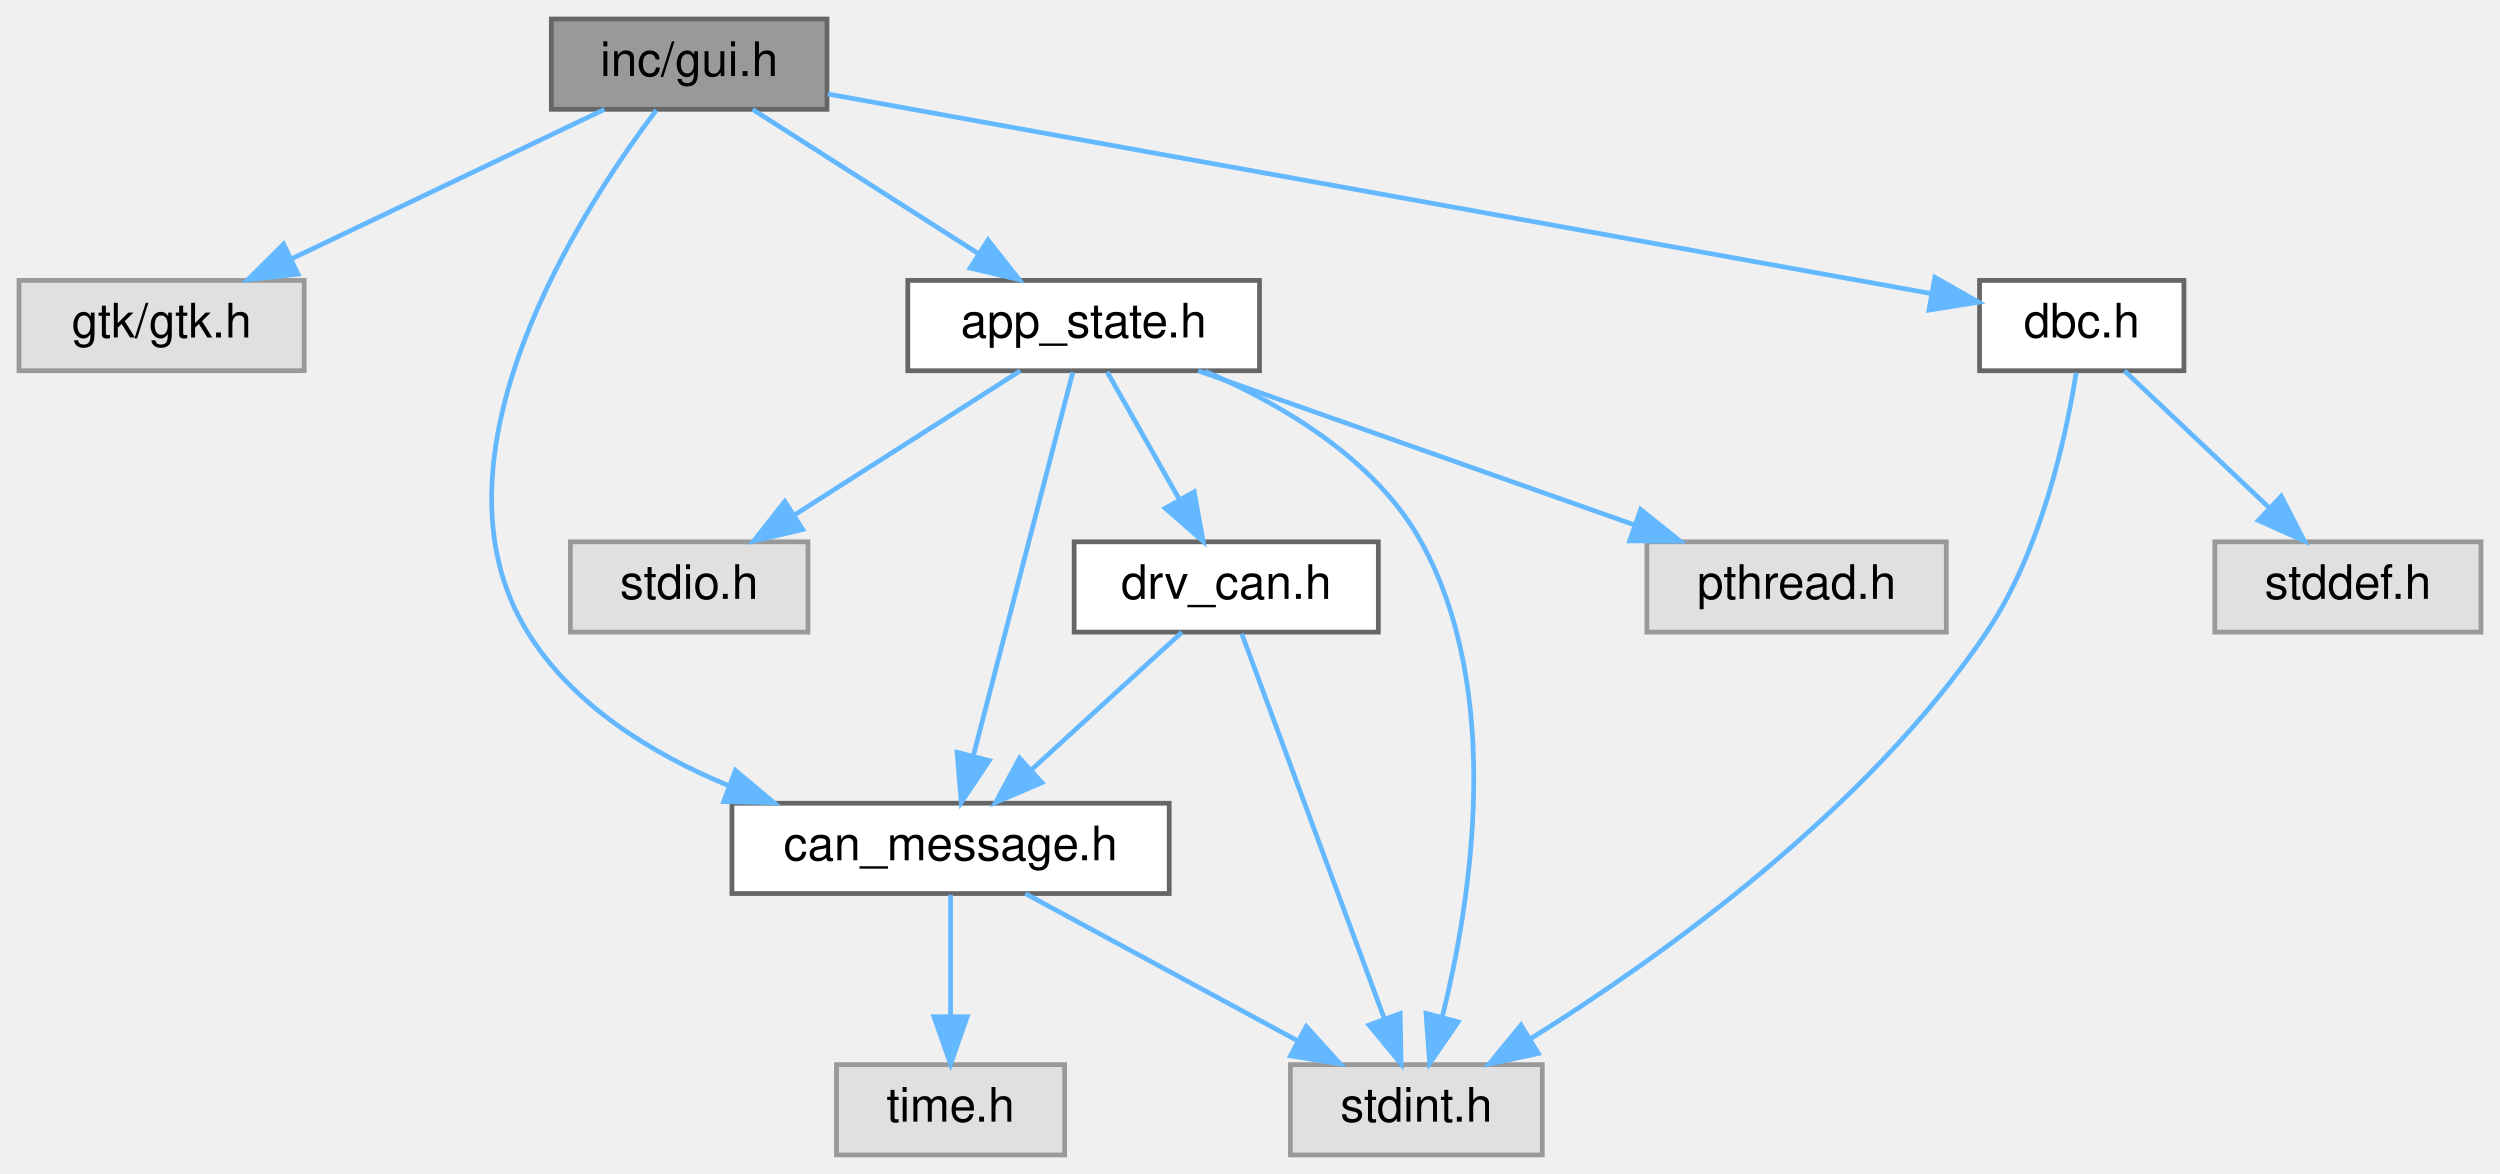
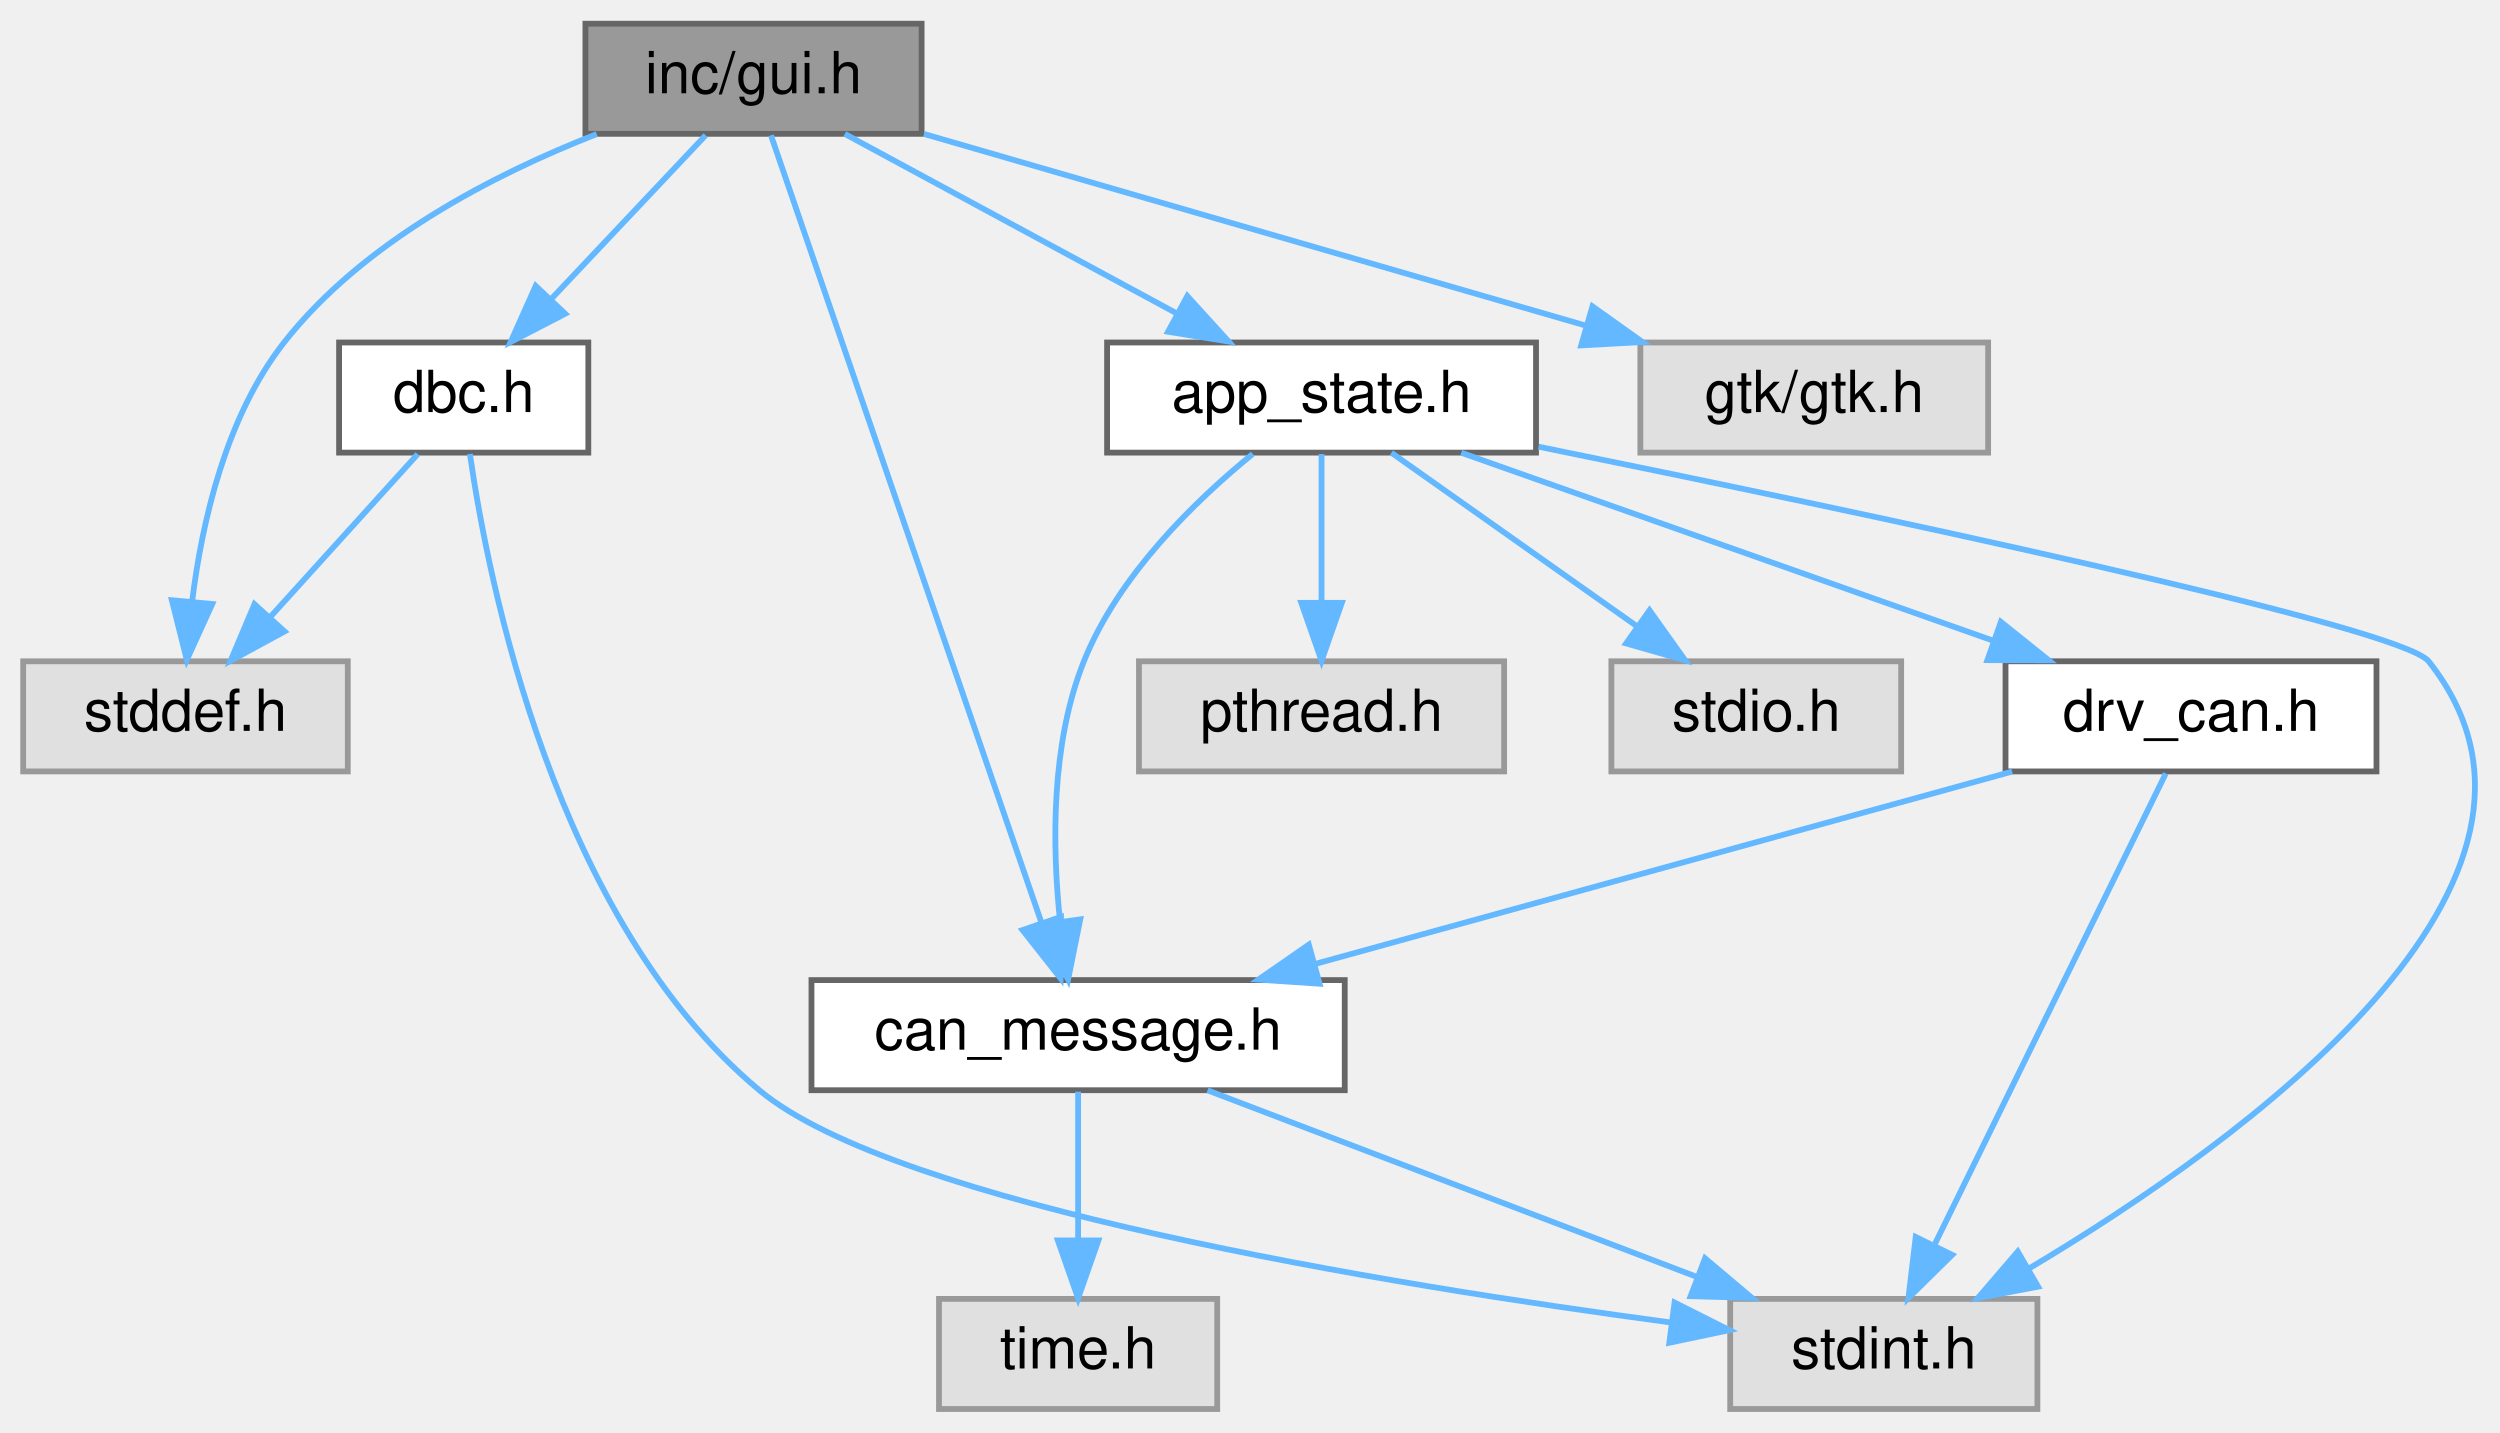
- <svg xmlns="http://www.w3.org/2000/svg" xmlns:xlink="http://www.w3.org/1999/xlink" width="526pt" height="247pt" viewBox="0.00 0.00 526.00 247.00">
+ <svg xmlns="http://www.w3.org/2000/svg" xmlns:xlink="http://www.w3.org/1999/xlink" width="431pt" height="247pt" viewBox="0.00 0.00 431.31 247.00">
  <g id="graph0" class="graph" transform="scale(1 1) rotate(0) translate(4 243)">
    <g id="Node000001" class="node">
      <g id="a_Node000001">
        <a xlink:title="GTK GUI widget registry and the application's GUI/thread API.">
-           <polygon fill="#999999" stroke="#666666" points="170,-239 112,-239 112,-220 170,-220 170,-239" />
-           <text text-anchor="middle" x="141" y="-227" font-family="Helvetica,sans-Serif" font-size="10.00">inc/gui.h</text>
+           <polygon fill="#999999" stroke="#666666" points="155,-239 97,-239 97,-220 155,-220 155,-239" />
+           <text text-anchor="middle" x="126" y="-227" font-family="Helvetica,sans-Serif" font-size="10.00">inc/gui.h</text>
        </a>
      </g>
    </g>
    <g id="Node000002" class="node">
      <g id="a_Node000002">
        <a xlink:title=" ">
-           <polygon fill="#e0e0e0" stroke="#999999" points="60,-184 0,-184 0,-165 60,-165 60,-184" />
-           <text text-anchor="middle" x="30" y="-172" font-family="Helvetica,sans-Serif" font-size="10.00">gtk/gtk.h</text>
+           <polygon fill="#e0e0e0" stroke="#999999" points="56,-129 0,-129 0,-110 56,-110 56,-129" />
+           <text text-anchor="middle" x="28" y="-117" font-family="Helvetica,sans-Serif" font-size="10.00">stddef.h</text>
        </a>
      </g>
    </g>
    <g id="edge1_Node000001_Node000002" class="edge">
      <g id="a_edge1_Node000001_Node000002">
        <a xlink:title=" ">
-           <path fill="none" stroke="#63b8ff" d="M123.17,-219.98C105.39,-211.5 77.85,-198.35 57.32,-188.54" />
-           <polygon fill="#63b8ff" stroke="#63b8ff" points="58.69,-185.32 48.16,-184.17 55.67,-191.64 58.69,-185.32" />
+           <path fill="none" stroke="#63b8ff" d="M98.95,-219.96C81.13,-212.99 58.66,-201.42 45,-184 34.99,-171.23 30.85,-153.06 29.16,-139.42" />
+           <polygon fill="#63b8ff" stroke="#63b8ff" points="32.62,-138.89 28.23,-129.25 25.65,-139.53 32.62,-138.89" />
        </a>
      </g>
    </g>
    <g id="Node000003" class="node">
      <g id="a_Node000003">
-         <a xlink:href="can__message_8h.html" target="_top" xlink:title="Hardware-independent CAN/CAN FD message and statistics data types.">
-           <polygon fill="white" stroke="#666666" points="242,-74 150,-74 150,-55 242,-55 242,-74" />
-           <text text-anchor="middle" x="196" y="-62" font-family="Helvetica,sans-Serif" font-size="10.00">can_message.h</text>
+         <a xlink:title=" ">
+           <polygon fill="#e0e0e0" stroke="#999999" points="339,-184 279,-184 279,-165 339,-165 339,-184" />
+           <text text-anchor="middle" x="309" y="-172" font-family="Helvetica,sans-Serif" font-size="10.00">gtk/gtk.h</text>
        </a>
      </g>
    </g>
    <g id="edge2_Node000001_Node000003" class="edge">
      <g id="a_edge2_Node000001_Node000003">
        <a xlink:title=" ">
-           <path fill="none" stroke="#63b8ff" d="M134.07,-219.82C118.58,-199.3 84.27,-146.78 107,-110 116.49,-94.64 133.06,-84.41 149.35,-77.68" />
-           <polygon fill="#63b8ff" stroke="#63b8ff" points="150.73,-80.9 158.85,-74.1 148.26,-74.35 150.73,-80.9" />
-         </a>
-       </g>
-     </g>
-     <g id="Node000006" class="node">
-       <g id="a_Node000006">
+           <path fill="none" stroke="#63b8ff" d="M155.4,-219.98C186.39,-211.01 235.38,-196.82 269.67,-186.89" />
+           <polygon fill="#63b8ff" stroke="#63b8ff" points="270.74,-190.23 279.37,-184.08 268.79,-183.5 270.74,-190.23" />
+         </a>
+       </g>
+     </g>
+     <g id="Node000004" class="node">
+       <g id="a_Node000004">
+         <a xlink:href="can__message_8h.html" target="_top" xlink:title="Hardware-independent CAN/CAN FD message and statistics data types.">
+           <polygon fill="white" stroke="#666666" points="228,-74 136,-74 136,-55 228,-55 228,-74" />
+           <text text-anchor="middle" x="182" y="-62" font-family="Helvetica,sans-Serif" font-size="10.00">can_message.h</text>
+         </a>
+       </g>
+     </g>
+     <g id="edge3_Node000001_Node000004" class="edge">
+       <g id="a_edge3_Node000001_Node000004">
+         <a xlink:title=" ">
+           <path fill="none" stroke="#63b8ff" d="M129.01,-219.74C137.82,-194.09 163.69,-118.78 175.72,-83.78" />
+           <polygon fill="#63b8ff" stroke="#63b8ff" points="179.04,-84.9 178.97,-74.31 172.41,-82.63 179.04,-84.9" />
+         </a>
+       </g>
+     </g>
+     <g id="Node000007" class="node">
+       <g id="a_Node000007">
        <a xlink:href="app__state_8h.html" target="_top" xlink:title="Global application state shared across the GUI and worker threads.">
          <polygon fill="white" stroke="#666666" points="261,-184 187,-184 187,-165 261,-165 261,-184" />
          <text text-anchor="middle" x="224" y="-172" font-family="Helvetica,sans-Serif" font-size="10.00">app_state.h</text>
        </a>
      </g>
    </g>
-     <g id="edge5_Node000001_Node000006" class="edge">
-       <g id="a_edge5_Node000001_Node000006">
-         <a xlink:title=" ">
-           <path fill="none" stroke="#63b8ff" d="M154.34,-219.98C167.09,-211.84 186.55,-199.41 201.67,-189.76" />
-           <polygon fill="#63b8ff" stroke="#63b8ff" points="203.88,-192.5 210.42,-184.17 200.11,-186.6 203.88,-192.5" />
+     <g id="edge6_Node000001_Node000007" class="edge">
+       <g id="a_edge6_Node000001_Node000007">
+         <a xlink:title=" ">
+           <path fill="none" stroke="#63b8ff" d="M141.75,-219.98C157.23,-211.61 181.09,-198.7 199.14,-188.95" />
+           <polygon fill="#63b8ff" stroke="#63b8ff" points="200.84,-192.01 207.97,-184.17 197.51,-185.85 200.84,-192.01" />
+         </a>
+       </g>
+     </g>
+     <g id="Node000011" class="node">
+       <g id="a_Node000011">
+         <a xlink:href="dbc_8h.html" target="_top" xlink:title="Minimal CAN database (DBC) model, parser, and signal decoder.">
+           <polygon fill="white" stroke="#666666" points="97.5,-184 54.5,-184 54.5,-165 97.5,-165 97.5,-184" />
+           <text text-anchor="middle" x="76" y="-172" font-family="Helvetica,sans-Serif" font-size="10.00">dbc.h</text>
+         </a>
+       </g>
+     </g>
+     <g id="edge14_Node000001_Node000011" class="edge">
+       <g id="a_edge14_Node000001_Node000011">
+         <a xlink:title=" ">
+           <path fill="none" stroke="#63b8ff" d="M117.74,-219.75C110.54,-212.11 99.89,-200.82 91.15,-191.56" />
+           <polygon fill="#63b8ff" stroke="#63b8ff" points="93.51,-188.96 84.1,-184.09 88.42,-193.76 93.51,-188.96" />
+         </a>
+       </g>
+     </g>
+     <g id="Node000005" class="node">
+       <g id="a_Node000005">
+         <a xlink:title=" ">
+           <polygon fill="#e0e0e0" stroke="#999999" points="347.5,-19 294.5,-19 294.5,0 347.5,0 347.5,-19" />
+           <text text-anchor="middle" x="321" y="-7" font-family="Helvetica,sans-Serif" font-size="10.00">stdint.h</text>
+         </a>
+       </g>
+     </g>
+     <g id="edge4_Node000004_Node000005" class="edge">
+       <g id="a_edge4_Node000004_Node000005">
+         <a xlink:title=" ">
+           <path fill="none" stroke="#63b8ff" d="M204.33,-54.98C227.2,-46.27 262.96,-32.63 288.86,-22.75" />
+           <polygon fill="#63b8ff" stroke="#63b8ff" points="290.16,-26 298.26,-19.17 287.67,-19.46 290.16,-26" />
+         </a>
+       </g>
+     </g>
+     <g id="Node000006" class="node">
+       <g id="a_Node000006">
+         <a xlink:title=" ">
+           <polygon fill="#e0e0e0" stroke="#999999" points="206,-19 158,-19 158,0 206,0 206,-19" />
+           <text text-anchor="middle" x="182" y="-7" font-family="Helvetica,sans-Serif" font-size="10.00">time.h</text>
+         </a>
+       </g>
+     </g>
+     <g id="edge5_Node000004_Node000006" class="edge">
+       <g id="a_edge5_Node000004_Node000006">
+         <a xlink:title=" ">
+           <path fill="none" stroke="#63b8ff" d="M182,-54.75C182,-47.8 182,-37.85 182,-29.13" />
+           <polygon fill="#63b8ff" stroke="#63b8ff" points="185.5,-29.09 182,-19.09 178.5,-29.09 185.5,-29.09" />
+         </a>
+       </g>
+     </g>
+     <g id="edge10_Node000007_Node000004" class="edge">
+       <g id="a_edge10_Node000007_Node000004">
+         <a xlink:title=" ">
+           <path fill="none" stroke="#63b8ff" d="M212.13,-164.78C202.27,-156.74 188.92,-143.83 183,-129 177.3,-114.75 177.51,-97.22 178.88,-84.19" />
+           <polygon fill="#63b8ff" stroke="#63b8ff" points="182.37,-84.48 180.27,-74.09 175.44,-83.52 182.37,-84.48" />
+         </a>
+       </g>
+     </g>
+     <g id="edge8_Node000007_Node000005" class="edge">
+       <g id="a_edge8_Node000007_Node000005">
+         <a xlink:title=" ">
+           <path fill="none" stroke="#63b8ff" d="M261.44,-166.02C315.68,-155 410.18,-135.07 415,-129 445.1,-91.08 383.09,-46.31 346.03,-24.23" />
+           <polygon fill="#63b8ff" stroke="#63b8ff" points="347.62,-21.11 337.21,-19.13 344.11,-27.17 347.62,-21.11" />
+         </a>
+       </g>
+     </g>
+     <g id="Node000008" class="node">
+       <g id="a_Node000008">
+         <a xlink:title=" ">
+           <polygon fill="#e0e0e0" stroke="#999999" points="255.5,-129 192.5,-129 192.5,-110 255.5,-110 255.5,-129" />
+           <text text-anchor="middle" x="224" y="-117" font-family="Helvetica,sans-Serif" font-size="10.00">pthread.h</text>
+         </a>
+       </g>
+     </g>
+     <g id="edge7_Node000007_Node000008" class="edge">
+       <g id="a_edge7_Node000007_Node000008">
+         <a xlink:title=" ">
+           <path fill="none" stroke="#63b8ff" d="M224,-164.75C224,-157.8 224,-147.85 224,-139.13" />
+           <polygon fill="#63b8ff" stroke="#63b8ff" points="227.5,-139.09 224,-129.09 220.5,-139.09 227.5,-139.09" />
+         </a>
+       </g>
+     </g>
+     <g id="Node000009" class="node">
+       <g id="a_Node000009">
+         <a xlink:title=" ">
+           <polygon fill="#e0e0e0" stroke="#999999" points="324,-129 274,-129 274,-110 324,-110 324,-129" />
+           <text text-anchor="middle" x="299" y="-117" font-family="Helvetica,sans-Serif" font-size="10.00">stdio.h</text>
+         </a>
+       </g>
+     </g>
+     <g id="edge9_Node000007_Node000009" class="edge">
+       <g id="a_edge9_Node000007_Node000009">
+         <a xlink:title=" ">
+           <path fill="none" stroke="#63b8ff" d="M236.05,-164.98C247.46,-156.92 264.83,-144.65 278.43,-135.03" />
+           <polygon fill="#63b8ff" stroke="#63b8ff" points="280.58,-137.8 286.73,-129.17 276.54,-132.08 280.58,-137.8" />
        </a>
      </g>
    </g>
    <g id="Node000010" class="node">
      <g id="a_Node000010">
-         <a xlink:href="dbc_8h.html" target="_top" xlink:title="Minimal CAN database (DBC) model, parser, and signal decoder.">
-           <polygon fill="white" stroke="#666666" points="455.5,-184 412.5,-184 412.5,-165 455.5,-165 455.5,-184" />
-           <text text-anchor="middle" x="434" y="-172" font-family="Helvetica,sans-Serif" font-size="10.00">dbc.h</text>
-         </a>
-       </g>
-     </g>
-     <g id="edge13_Node000001_Node000010" class="edge">
-       <g id="a_edge13_Node000001_Node000010">
-         <a xlink:title=" ">
-           <path fill="none" stroke="#63b8ff" d="M170.17,-223.22C225.49,-213.22 345.24,-191.56 402.4,-181.22" />
-           <polygon fill="#63b8ff" stroke="#63b8ff" points="403.1,-184.65 412.31,-179.42 401.85,-177.76 403.1,-184.65" />
-         </a>
-       </g>
-     </g>
-     <g id="Node000004" class="node">
-       <g id="a_Node000004">
-         <a xlink:title=" ">
-           <polygon fill="#e0e0e0" stroke="#999999" points="320.5,-19 267.5,-19 267.5,0 320.5,0 320.5,-19" />
-           <text text-anchor="middle" x="294" y="-7" font-family="Helvetica,sans-Serif" font-size="10.00">stdint.h</text>
-         </a>
-       </g>
-     </g>
-     <g id="edge3_Node000003_Node000004" class="edge">
-       <g id="a_edge3_Node000003_Node000004">
-         <a xlink:title=" ">
-           <path fill="none" stroke="#63b8ff" d="M211.75,-54.98C227.23,-46.61 251.09,-33.7 269.14,-23.95" />
-           <polygon fill="#63b8ff" stroke="#63b8ff" points="270.84,-27.01 277.97,-19.17 267.51,-20.85 270.84,-27.01" />
-         </a>
-       </g>
-     </g>
-     <g id="Node000005" class="node">
-       <g id="a_Node000005">
-         <a xlink:title=" ">
-           <polygon fill="#e0e0e0" stroke="#999999" points="220,-19 172,-19 172,0 220,0 220,-19" />
-           <text text-anchor="middle" x="196" y="-7" font-family="Helvetica,sans-Serif" font-size="10.00">time.h</text>
-         </a>
-       </g>
-     </g>
-     <g id="edge4_Node000003_Node000005" class="edge">
-       <g id="a_edge4_Node000003_Node000005">
-         <a xlink:title=" ">
-           <path fill="none" stroke="#63b8ff" d="M196,-54.75C196,-47.8 196,-37.85 196,-29.13" />
-           <polygon fill="#63b8ff" stroke="#63b8ff" points="199.5,-29.09 196,-19.09 192.5,-29.09 199.5,-29.09" />
-         </a>
-       </g>
-     </g>
-     <g id="edge9_Node000006_Node000003" class="edge">
-       <g id="a_edge9_Node000006_Node000003">
-         <a xlink:title=" ">
-           <path fill="none" stroke="#63b8ff" d="M221.71,-164.66C217.15,-147.09 206.88,-107.45 200.78,-83.95" />
-           <polygon fill="#63b8ff" stroke="#63b8ff" points="204.14,-82.96 198.24,-74.16 197.37,-84.72 204.14,-82.96" />
-         </a>
-       </g>
-     </g>
-     <g id="edge7_Node000006_Node000004" class="edge">
-       <g id="a_edge7_Node000006_Node000004">
-         <a xlink:title=" ">
-           <path fill="none" stroke="#63b8ff" d="M249.51,-164.9C265.69,-157.96 285.35,-146.44 295,-129 312.45,-97.47 305.55,-53.6 299.46,-29.05" />
-           <polygon fill="#63b8ff" stroke="#63b8ff" points="302.79,-27.98 296.8,-19.24 296.03,-29.81 302.79,-27.98" />
-         </a>
-       </g>
-     </g>
-     <g id="Node000007" class="node">
-       <g id="a_Node000007">
-         <a xlink:title=" ">
-           <polygon fill="#e0e0e0" stroke="#999999" points="405.5,-129 342.5,-129 342.5,-110 405.5,-110 405.5,-129" />
-           <text text-anchor="middle" x="374" y="-117" font-family="Helvetica,sans-Serif" font-size="10.00">pthread.h</text>
-         </a>
-       </g>
-     </g>
-     <g id="edge6_Node000006_Node000007" class="edge">
-       <g id="a_edge6_Node000006_Node000007">
+         <a xlink:href="drv__can_8h.html" target="_top" xlink:title="Generic CAN driver abstraction (vtable) and thin wrapper API.">
+           <polygon fill="white" stroke="#666666" points="406,-129 342,-129 342,-110 406,-110 406,-129" />
+           <text text-anchor="middle" x="374" y="-117" font-family="Helvetica,sans-Serif" font-size="10.00">drv_can.h</text>
+         </a>
+       </g>
+     </g>
+     <g id="edge11_Node000007_Node000010" class="edge">
+       <g id="a_edge11_Node000007_Node000010">
        <a xlink:title=" ">
          <path fill="none" stroke="#63b8ff" d="M248.1,-164.98C272.88,-156.23 311.7,-142.51 339.69,-132.62" />
          <polygon fill="#63b8ff" stroke="#63b8ff" points="341.2,-135.8 349.46,-129.17 338.87,-129.2 341.2,-135.8" />
        </a>
      </g>
    </g>
-     <g id="Node000008" class="node">
-       <g id="a_Node000008">
-         <a xlink:title=" ">
-           <polygon fill="#e0e0e0" stroke="#999999" points="166,-129 116,-129 116,-110 166,-110 166,-129" />
-           <text text-anchor="middle" x="141" y="-117" font-family="Helvetica,sans-Serif" font-size="10.00">stdio.h</text>
-         </a>
-       </g>
-     </g>
-     <g id="edge8_Node000006_Node000008" class="edge">
-       <g id="a_edge8_Node000006_Node000008">
-         <a xlink:title=" ">
-           <path fill="none" stroke="#63b8ff" d="M210.66,-164.98C197.91,-156.84 178.45,-144.41 163.33,-134.76" />
-           <polygon fill="#63b8ff" stroke="#63b8ff" points="164.89,-131.6 154.58,-129.17 161.12,-137.5 164.89,-131.6" />
-         </a>
-       </g>
-     </g>
-     <g id="Node000009" class="node">
-       <g id="a_Node000009">
-         <a xlink:href="drv__can_8h.html" target="_top" xlink:title="Generic CAN driver abstraction (vtable) and thin wrapper API.">
-           <polygon fill="white" stroke="#666666" points="286,-129 222,-129 222,-110 286,-110 286,-129" />
-           <text text-anchor="middle" x="254" y="-117" font-family="Helvetica,sans-Serif" font-size="10.00">drv_can.h</text>
-         </a>
-       </g>
-     </g>
-     <g id="edge10_Node000006_Node000009" class="edge">
-       <g id="a_edge10_Node000006_Node000009">
-         <a xlink:title=" ">
-           <path fill="none" stroke="#63b8ff" d="M228.95,-164.75C233.06,-157.49 239.03,-146.95 244.1,-137.98" />
-           <polygon fill="#63b8ff" stroke="#63b8ff" points="247.26,-139.52 249.14,-129.09 241.17,-136.07 247.26,-139.52" />
-         </a>
-       </g>
-     </g>
-     <g id="edge12_Node000009_Node000003" class="edge">
-       <g id="a_edge12_Node000009_Node000003">
-         <a xlink:title=" ">
-           <path fill="none" stroke="#63b8ff" d="M244.68,-109.98C236.19,-102.23 223.44,-90.58 213.12,-81.14" />
-           <polygon fill="#63b8ff" stroke="#63b8ff" points="215.23,-78.33 205.49,-74.17 210.51,-83.5 215.23,-78.33" />
-         </a>
-       </g>
-     </g>
-     <g id="edge11_Node000009_Node000004" class="edge">
-       <g id="a_edge11_Node000009_Node000004">
-         <a xlink:title=" ">
-           <path fill="none" stroke="#63b8ff" d="M257.27,-109.66C263.81,-92.01 278.6,-52.09 287.28,-28.64" />
-           <polygon fill="#63b8ff" stroke="#63b8ff" points="290.6,-29.75 290.79,-19.16 284.04,-27.32 290.6,-29.75" />
-         </a>
-       </g>
-     </g>
-     <g id="edge15_Node000010_Node000004" class="edge">
-       <g id="a_edge15_Node000010_Node000004">
-         <a xlink:title=" ">
-           <path fill="none" stroke="#63b8ff" d="M432.83,-164.6C430.78,-151.65 425.61,-127.27 414,-110 388.74,-72.43 345.26,-41.47 318.15,-24.53" />
-           <polygon fill="#63b8ff" stroke="#63b8ff" points="319.66,-21.35 309.3,-19.13 316.02,-27.33 319.66,-21.35" />
-         </a>
-       </g>
-     </g>
-     <g id="Node000011" class="node">
-       <g id="a_Node000011">
-         <a xlink:title=" ">
-           <polygon fill="#e0e0e0" stroke="#999999" points="518,-129 462,-129 462,-110 518,-110 518,-129" />
-           <text text-anchor="middle" x="490" y="-117" font-family="Helvetica,sans-Serif" font-size="10.00">stddef.h</text>
-         </a>
-       </g>
-     </g>
-     <g id="edge14_Node000010_Node000011" class="edge">
-       <g id="a_edge14_Node000010_Node000011">
-         <a xlink:title=" ">
-           <path fill="none" stroke="#63b8ff" d="M443,-164.98C451.19,-157.23 463.51,-145.58 473.47,-136.14" />
-           <polygon fill="#63b8ff" stroke="#63b8ff" points="475.98,-138.59 480.84,-129.17 471.17,-133.5 475.98,-138.59" />
+     <g id="edge13_Node000010_Node000004" class="edge">
+       <g id="a_edge13_Node000010_Node000004">
+         <a xlink:title=" ">
+           <path fill="none" stroke="#63b8ff" d="M343.15,-109.98C310.5,-100.97 258.8,-86.7 222.8,-76.76" />
+           <polygon fill="#63b8ff" stroke="#63b8ff" points="223.66,-73.37 213.09,-74.08 221.8,-80.12 223.66,-73.37" />
+         </a>
+       </g>
+     </g>
+     <g id="edge12_Node000010_Node000005" class="edge">
+       <g id="a_edge12_Node000010_Node000005">
+         <a xlink:title=" ">
+           <path fill="none" stroke="#63b8ff" d="M369.66,-109.66C360.96,-91.93 341.23,-51.73 329.74,-28.32" />
+           <polygon fill="#63b8ff" stroke="#63b8ff" points="332.8,-26.59 325.25,-19.16 326.51,-29.68 332.8,-26.59" />
+         </a>
+       </g>
+     </g>
+     <g id="edge15_Node000011_Node000002" class="edge">
+       <g id="a_edge15_Node000011_Node000002">
+         <a xlink:title=" ">
+           <path fill="none" stroke="#63b8ff" d="M68.07,-164.75C61.15,-157.11 50.93,-145.82 42.55,-136.56" />
+           <polygon fill="#63b8ff" stroke="#63b8ff" points="45.09,-134.15 35.78,-129.09 39.9,-138.85 45.09,-134.15" />
+         </a>
+       </g>
+     </g>
+     <g id="edge16_Node000011_Node000005" class="edge">
+       <g id="a_edge16_Node000011_Node000005">
+         <a xlink:title=" ">
+           <path fill="none" stroke="#63b8ff" d="M77.07,-164.77C80.24,-142.7 91.73,-84.4 127,-55 150.6,-35.32 235.04,-21.51 284.4,-14.91" />
+           <polygon fill="#63b8ff" stroke="#63b8ff" points="284.9,-18.37 294.36,-13.61 284,-11.43 284.9,-18.37" />
        </a>
      </g>
    </g>
  </g>
</svg>
